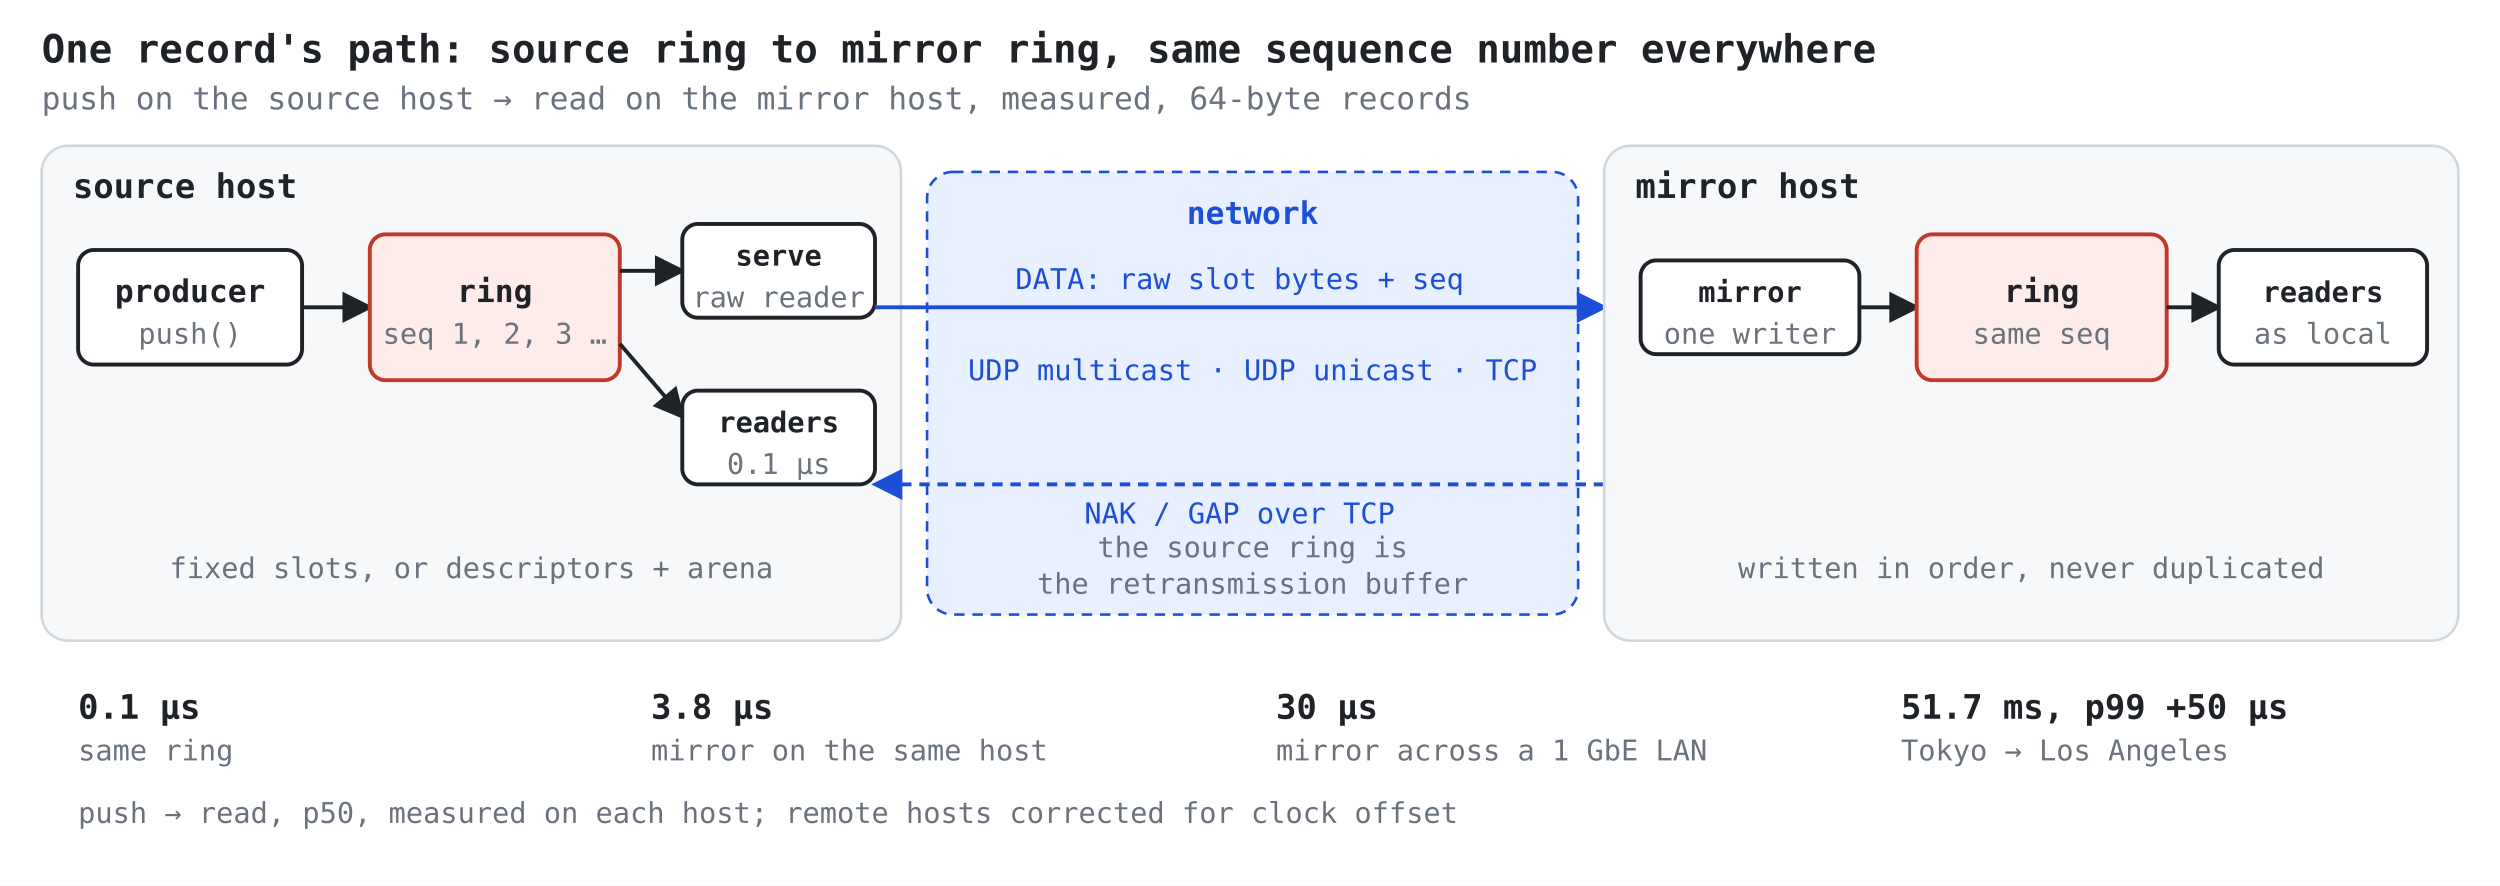
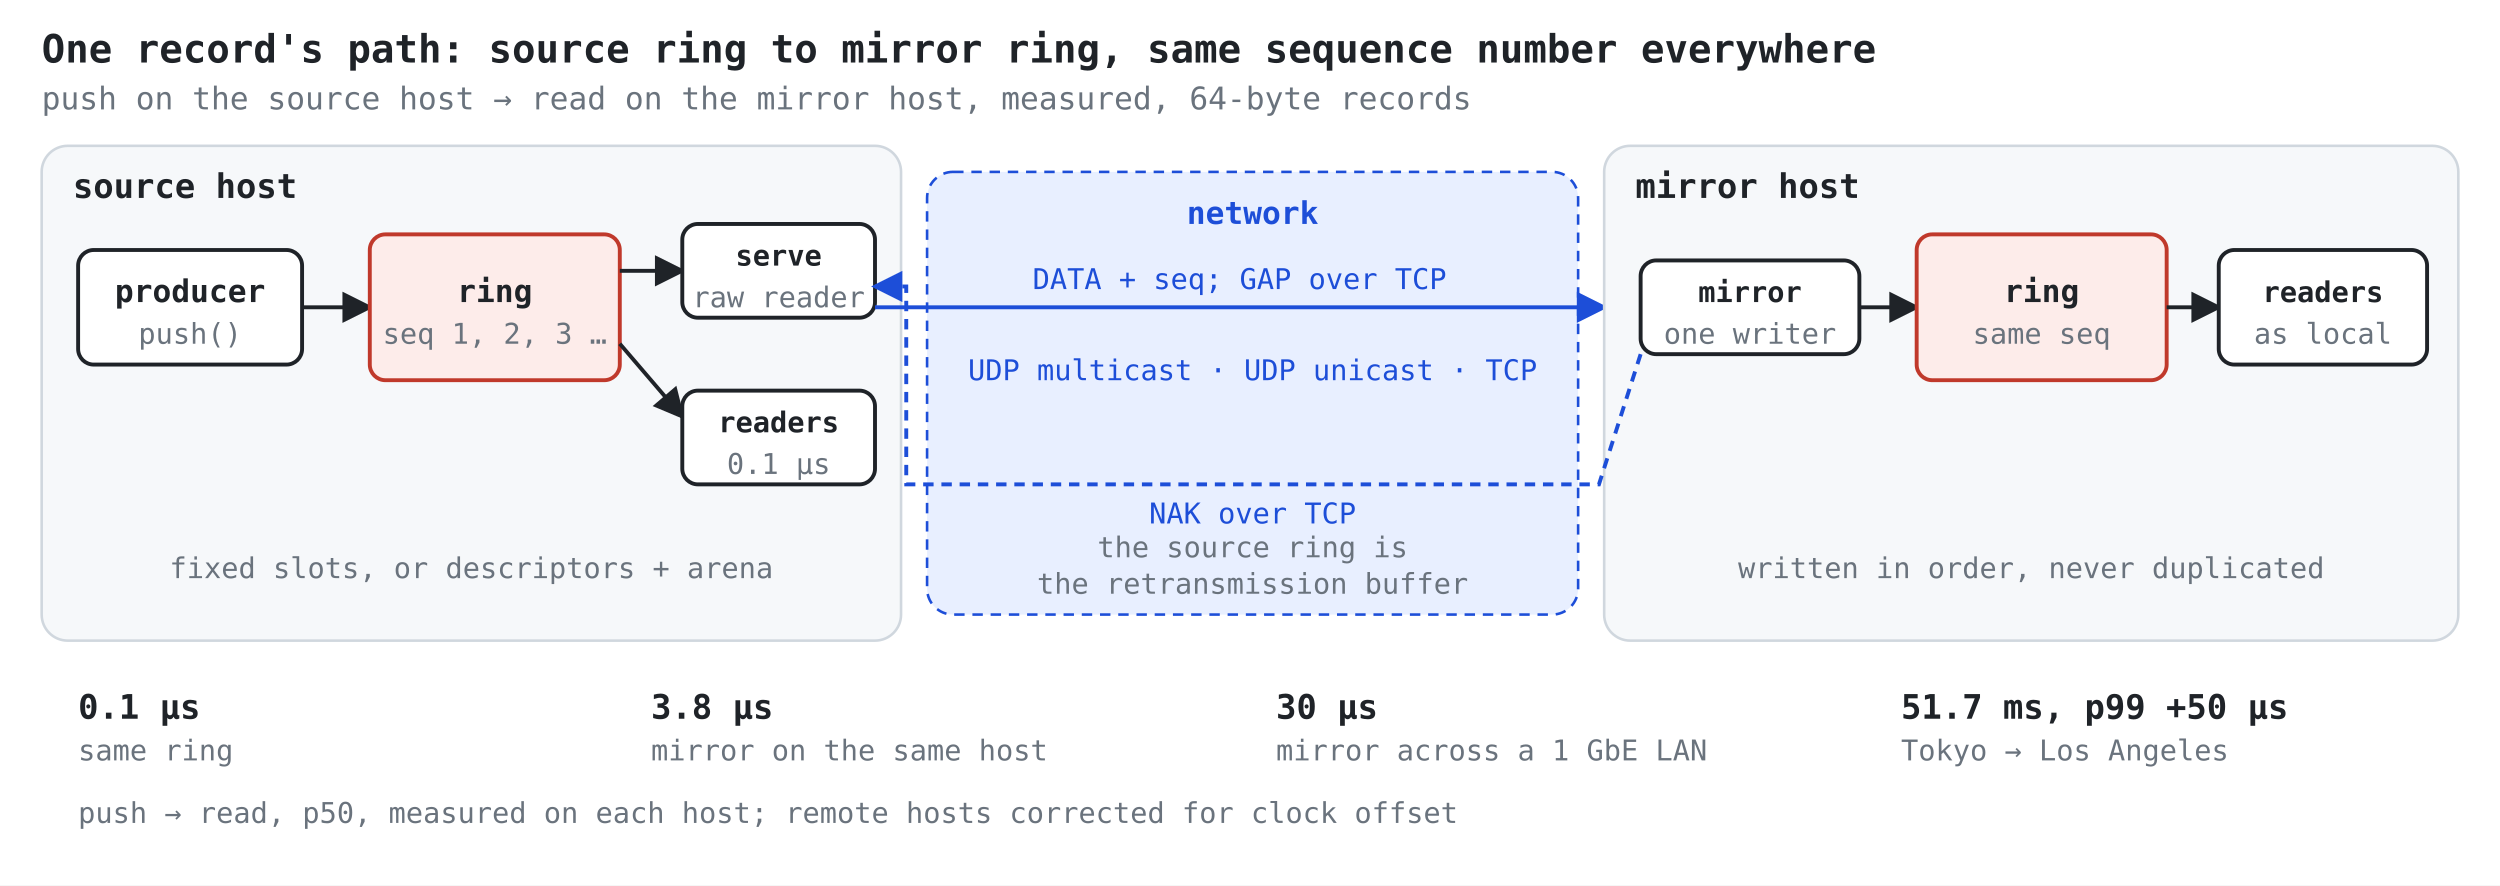
<svg xmlns="http://www.w3.org/2000/svg" viewBox="0 0 960 340" width="960" height="340" font-family="JetBrains Mono, SFMono-Regular, Menlo, monospace" font-size="12">
  <defs>
    <marker id="a" markerWidth="8" markerHeight="8" refX="7" refY="4" orient="auto">
      <path d="M0,0 L8,4 L0,8 z" fill="#1f2328" />
    </marker>
    <marker id="n" markerWidth="8" markerHeight="8" refX="7" refY="4" orient="auto">
      <path d="M0,0 L8,4 L0,8 z" fill="#1d4ed8" />
    </marker>
    <marker id="r" markerWidth="8" markerHeight="8" refX="7" refY="4" orient="auto">
      <path d="M0,0 L8,4 L0,8 z" fill="#c0392b" />
    </marker>
  </defs>
  <rect width="960" height="340" fill="white" />
  <text x="16" y="24" font-size="15" font-weight="bold" fill="#1f2328">One record's path: source ring to mirror ring, same sequence number everywhere</text>
  <text x="16" y="42" fill="#6a737d">push on the source host → read on the mirror host, measured, 64-byte records</text>
  <rect x="16" y="56" width="330" height="190" rx="10" fill="#f6f8fa" stroke="#d0d7de" />
  <text x="28" y="76" fill="#1f2328" font-weight="bold" font-size="13">source host</text>
  <rect x="30" y="96" width="86" height="44" rx="6" fill="white" stroke="#1f2328" stroke-width="1.5" />
  <text x="73.0" y="116.0" text-anchor="middle" fill="#1f2328" font-size="12" font-weight="bold">producer</text>
  <text x="73.0" y="132.0" text-anchor="middle" fill="#6a737d" font-size="11">push()</text>
  <line x1="116" y1="118" x2="142" y2="118" stroke="#1f2328" stroke-width="1.5" marker-end="url(#a)" />
  <rect x="142" y="90" width="96" height="56" rx="6" fill="#fdecea" stroke="#c0392b" stroke-width="1.5" />
  <text x="190.0" y="116.0" text-anchor="middle" fill="#1f2328" font-size="12" font-weight="bold">ring</text>
  <text x="190.0" y="132.0" text-anchor="middle" fill="#6a737d" font-size="11">seq 1, 2, 3 …</text>
  <line x1="238" y1="104" x2="262" y2="104" stroke="#1f2328" stroke-width="1.5" marker-end="url(#a)" />
  <rect x="262" y="86" width="74" height="36" rx="6" fill="white" stroke="#1f2328" stroke-width="1.5" />
  <text x="299.0" y="102.0" text-anchor="middle" fill="#1f2328" font-size="11" font-weight="bold">serve</text>
  <text x="299.0" y="118.0" text-anchor="middle" fill="#6a737d" font-size="11">raw reader</text>
  <line x1="238" y1="132" x2="262" y2="160" stroke="#1f2328" stroke-width="1.5" marker-end="url(#a)" />
  <rect x="262" y="150" width="74" height="36" rx="6" fill="white" stroke="#1f2328" stroke-width="1.5" />
  <text x="299.0" y="166.0" text-anchor="middle" fill="#1f2328" font-size="11" font-weight="bold">readers</text>
  <text x="299.0" y="182.0" text-anchor="middle" fill="#6a737d" font-size="11">0.1 µs</text>
  <text x="181" y="222" text-anchor="middle" fill="#6a737d" font-size="11">fixed slots, or descriptors + arena</text>
  <rect x="356" y="66" width="250" height="170" rx="10" fill="#e8efff" stroke="#1d4ed8" stroke-dasharray="4 3" />
  <text x="481" y="86" text-anchor="middle" fill="#1d4ed8" font-weight="bold">network</text>
  <line x1="336" y1="118" x2="616" y2="118" stroke="#1d4ed8" stroke-width="1.5" marker-end="url(#n)" />
-   <text x="476.0" y="111" text-anchor="middle" fill="#1d4ed8" font-size="11">DATA: raw slot bytes + seq</text>
+   <text x="476.0" y="111" text-anchor="middle" fill="#1d4ed8" font-size="11">DATA + seq; GAP over TCP</text>
  <text x="481" y="146" text-anchor="middle" fill="#1d4ed8" font-size="11">UDP multicast · UDP unicast · TCP</text>
-   <line x1="616" y1="186" x2="336" y2="186" stroke="#1d4ed8" stroke-width="1.5" marker-end="url(#n)" stroke-dasharray="4 3" />
-   <text x="476.0" y="201" text-anchor="middle" fill="#1d4ed8" font-size="11">NAK / GAP over TCP</text>
+   <text x="481" y="201" text-anchor="middle" fill="#1d4ed8" font-size="11">NAK over TCP</text>
  <text x="481" y="214" text-anchor="middle" fill="#6a737d" font-size="11">the source ring is</text>
  <text x="481" y="228" text-anchor="middle" fill="#6a737d" font-size="11">the retransmission buffer</text>
  <rect x="616" y="56" width="328" height="190" rx="10" fill="#f6f8fa" stroke="#d0d7de" />
  <text x="628" y="76" fill="#1f2328" font-weight="bold" font-size="13">mirror host</text>
  <rect x="630" y="100" width="84" height="36" rx="6" fill="white" stroke="#1f2328" stroke-width="1.5" />
  <text x="672.0" y="116.0" text-anchor="middle" fill="#1f2328" font-size="11" font-weight="bold">mirror</text>
  <text x="672.0" y="132.0" text-anchor="middle" fill="#6a737d" font-size="11">one writer</text>
  <line x1="714" y1="118" x2="736" y2="118" stroke="#1f2328" stroke-width="1.5" marker-end="url(#a)" />
  <rect x="736" y="90" width="96" height="56" rx="6" fill="#fdecea" stroke="#c0392b" stroke-width="1.5" />
  <text x="784.0" y="116.0" text-anchor="middle" fill="#1f2328" font-size="12" font-weight="bold">ring</text>
  <text x="784.0" y="132.0" text-anchor="middle" fill="#6a737d" font-size="11">same seq</text>
  <line x1="832" y1="118" x2="852" y2="118" stroke="#1f2328" stroke-width="1.5" marker-end="url(#a)" />
  <rect x="852" y="96" width="80" height="44" rx="6" fill="white" stroke="#1f2328" stroke-width="1.5" />
  <text x="892.0" y="116.0" text-anchor="middle" fill="#1f2328" font-size="11" font-weight="bold">readers</text>
  <text x="892.0" y="132.0" text-anchor="middle" fill="#6a737d" font-size="11">as local</text>
  <text x="780" y="222" text-anchor="middle" fill="#6a737d" font-size="11">written in order, never duplicated</text>
+   <path d="M630,136 L614,186 L348,186 L348,110 L336,110" fill="none" stroke="#1d4ed8" stroke-width="1.5" stroke-dasharray="4 3" marker-end="url(#n)" />
  <text x="30" y="276" fill="#1f2328" font-weight="bold" font-size="13">0.1 µs</text>
  <text x="30" y="292" fill="#6a737d" font-size="11">same ring</text>
  <text x="250" y="276" fill="#1f2328" font-weight="bold" font-size="13">3.8 µs</text>
  <text x="250" y="292" fill="#6a737d" font-size="11">mirror on the same host</text>
  <text x="490" y="276" fill="#1f2328" font-weight="bold" font-size="13">30 µs</text>
  <text x="490" y="292" fill="#6a737d" font-size="11">mirror across a 1 GbE LAN</text>
  <text x="730" y="276" fill="#1f2328" font-weight="bold" font-size="13">51.7 ms, p99 +50 µs</text>
  <text x="730" y="292" fill="#6a737d" font-size="11">Tokyo → Los Angeles</text>
  <text x="30" y="316" fill="#6a737d" font-size="11">push → read, p50, measured on each host; remote hosts corrected for clock offset</text>
</svg>
